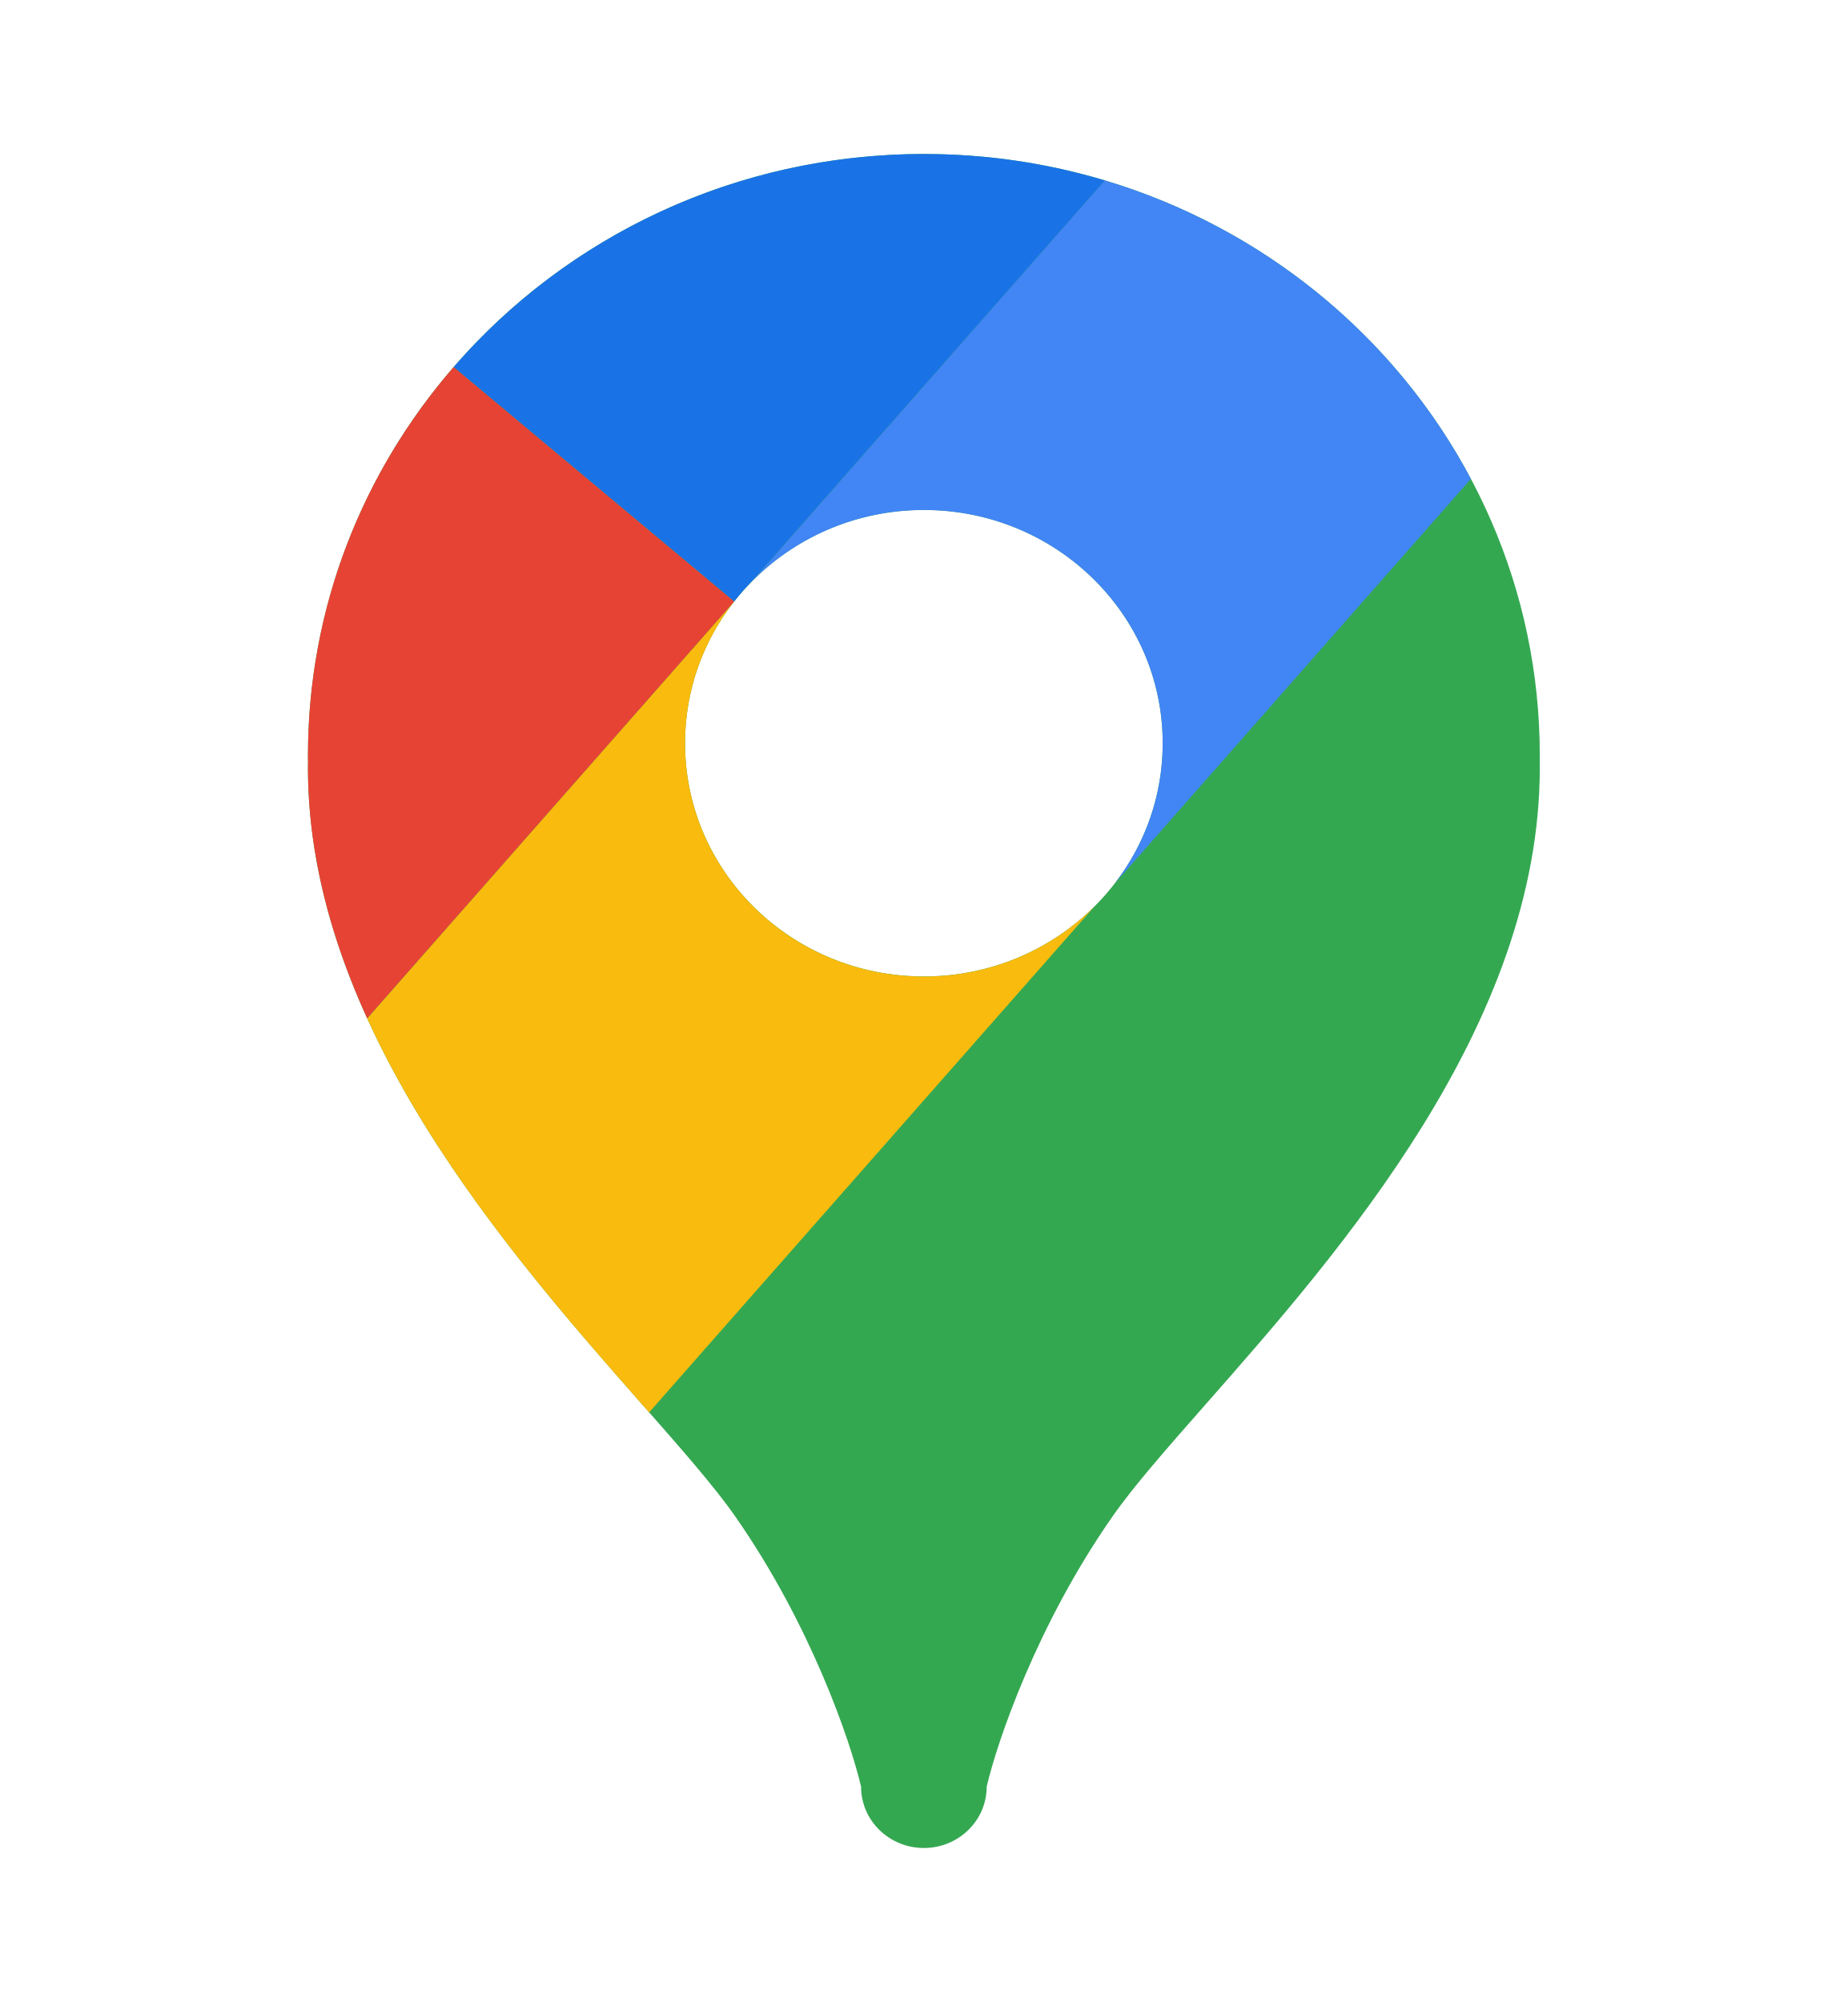
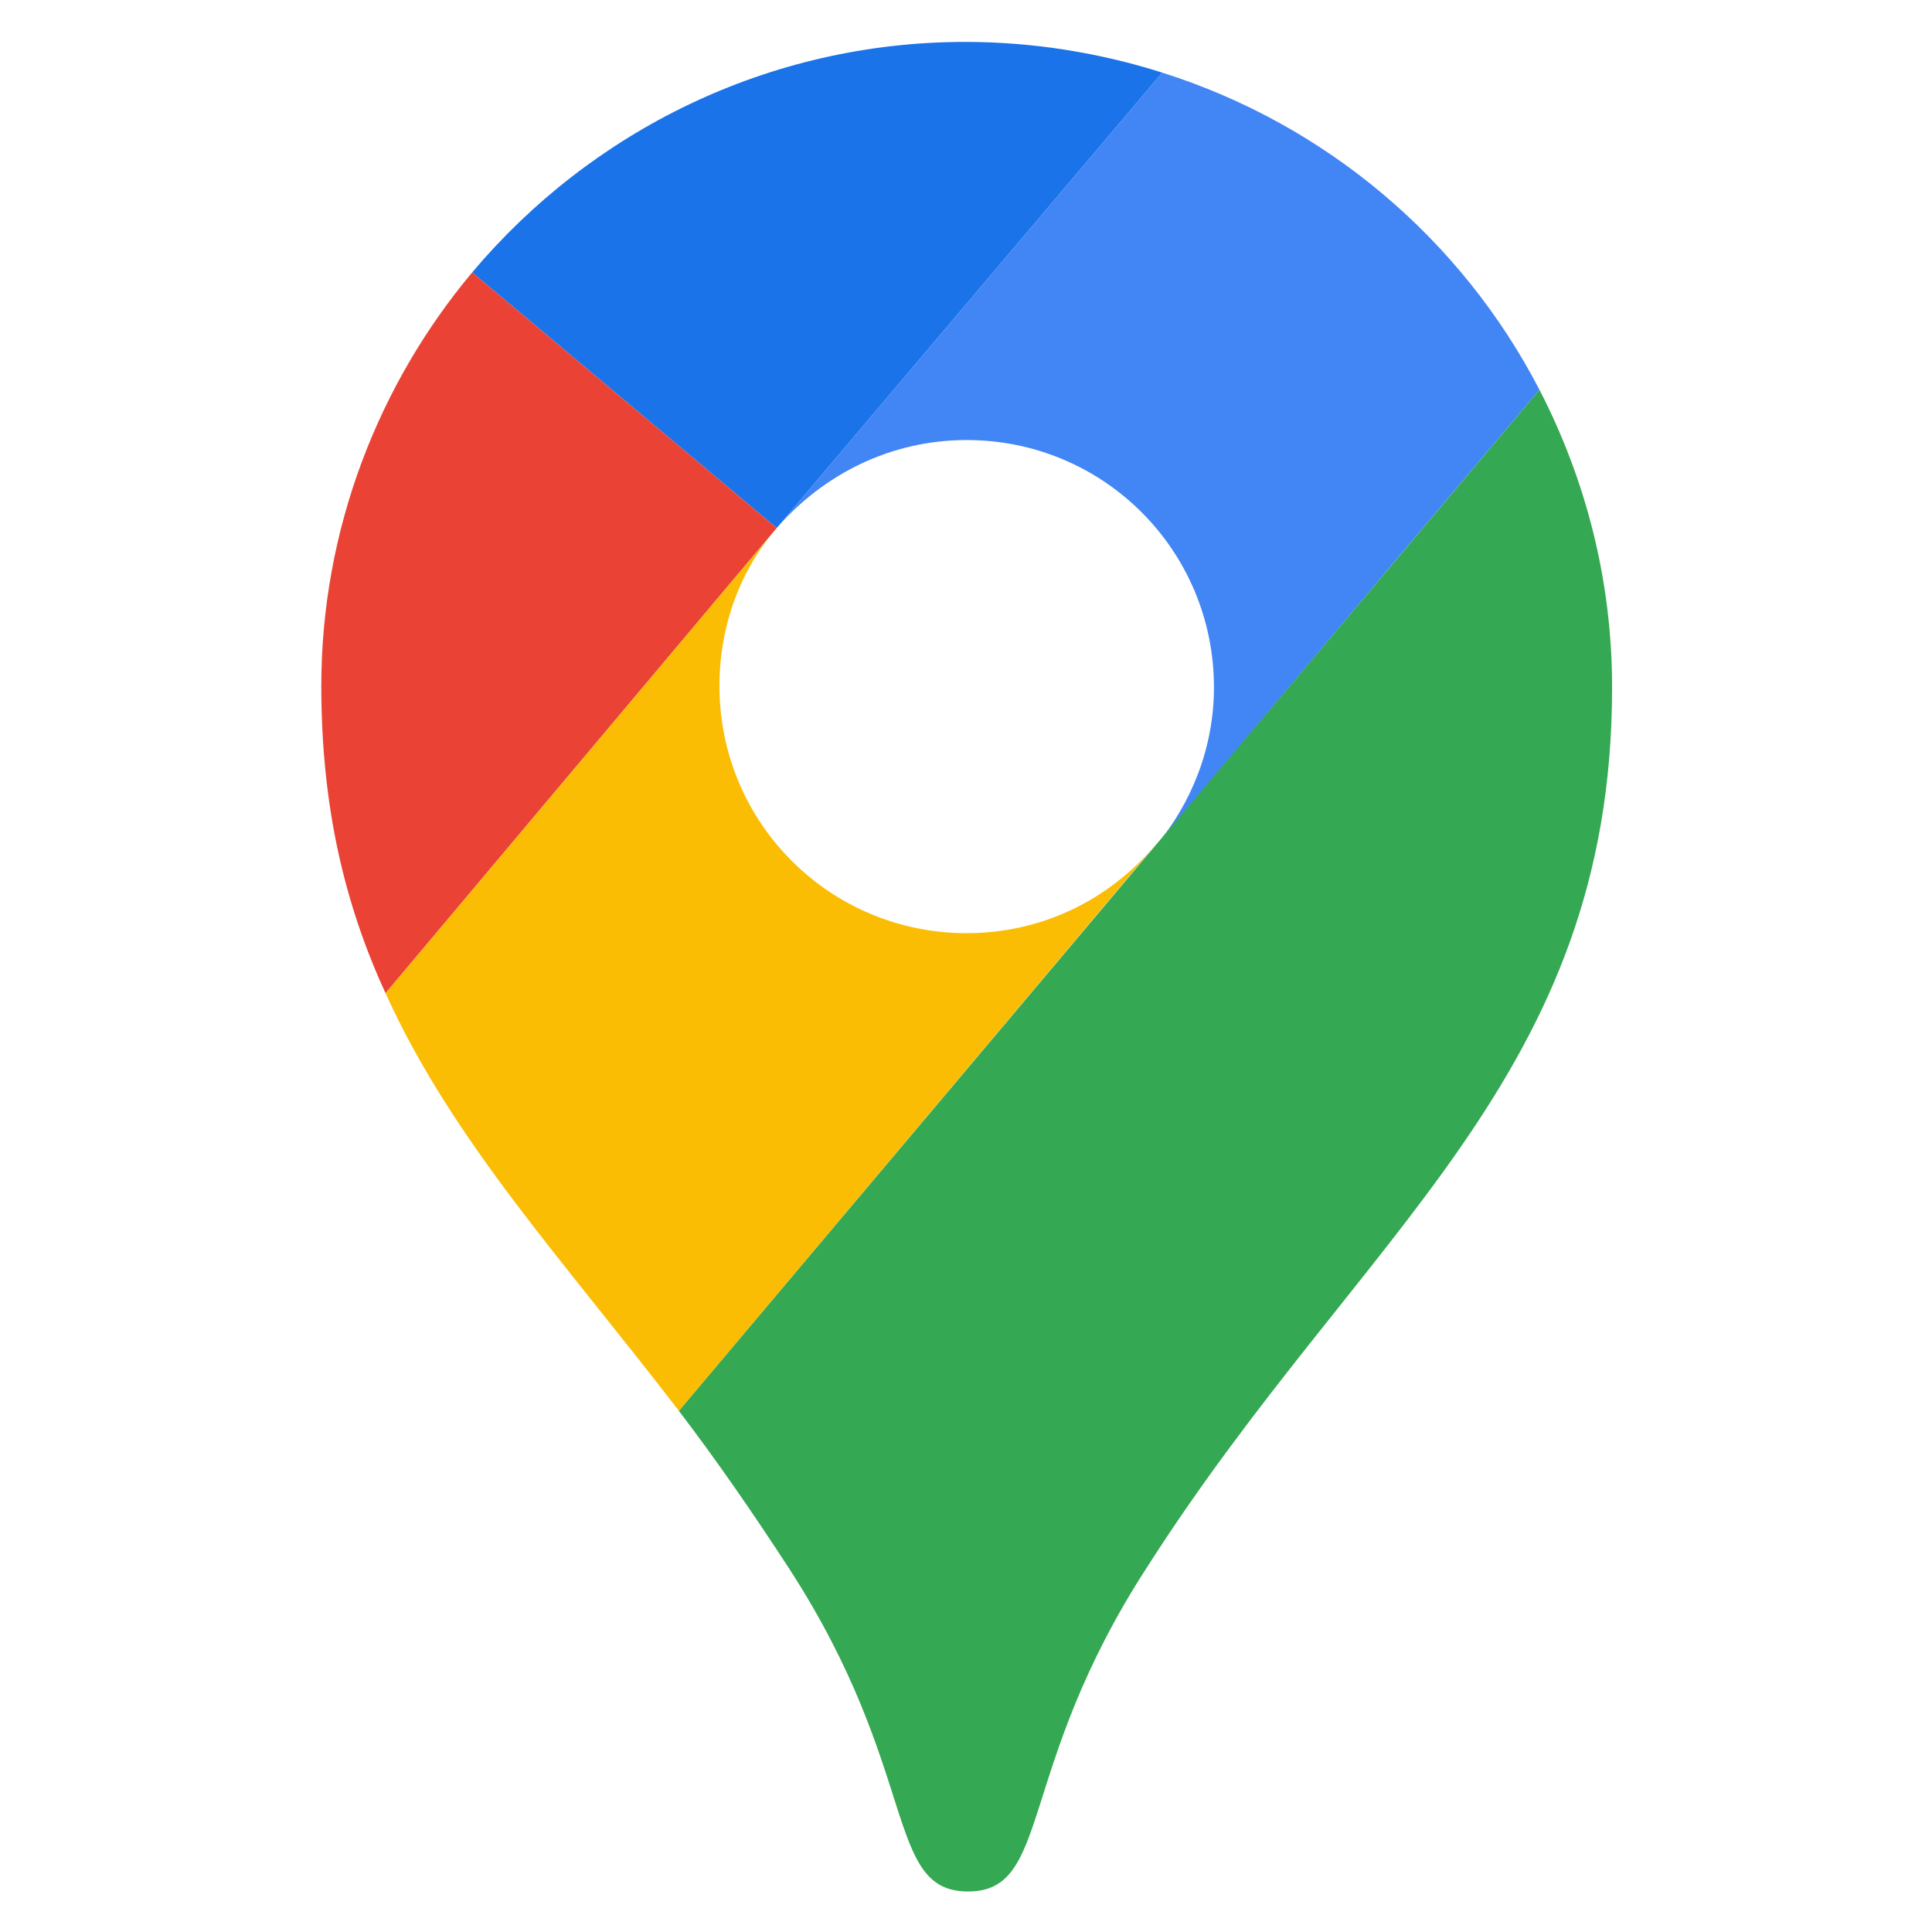
- <svg xmlns="http://www.w3.org/2000/svg" role="img" aria-hidden="true" viewBox="4 3 24 26" fill="none">
-   <path fill-rule="evenodd" clip-rule="evenodd" d="M24 12.812L24 12.854C24 12.872 24 12.89 23.999 12.908C24 12.929 24 12.95 24 12.971C24 16.307 21.401 19.26 19.661 21.237C19.157 21.81 18.724 22.301 18.449 22.696C17.469 24.099 16.952 25.618 16.816 26.203C16.816 26.643 16.451 27 16 27C15.549 27 15.184 26.643 15.184 26.203C15.048 25.618 14.531 24.099 13.551 22.696C13.276 22.301 12.843 21.81 12.339 21.237C10.599 19.26 8 16.307 8 12.971C8 12.95 8 12.929 8.001 12.908C8 12.876 8 12.844 8 12.812C8 8.497 11.582 5 16 5C20.418 5 24 8.497 24 12.812ZM16 15.681C17.713 15.681 19.102 14.325 19.102 12.652C19.102 10.979 17.713 9.623 16 9.623C14.287 9.623 12.898 10.979 12.898 12.652C12.898 14.325 14.287 15.681 16 15.681Z" fill="#34A851" />
-   <path d="M23.105 9.219C22.126 7.375 20.416 5.962 18.35 5.343L13.756 10.562C14.321 9.984 15.117 9.623 16 9.623C17.713 9.623 19.102 10.98 19.102 12.652C19.102 13.335 18.871 13.965 18.481 14.471L23.105 9.219Z" fill="#4285F5" />
-   <path d="M12.431 21.343C12.4 21.308 12.37 21.273 12.338 21.237C11.192 19.934 9.672 18.207 8.769 16.226L13.544 10.802C13.139 11.314 12.898 11.956 12.898 12.653C12.898 14.325 14.287 15.682 16 15.682C16.867 15.682 17.652 15.334 18.215 14.773L12.431 21.343Z" fill="#F9BB0E" />
-   <path d="M9.893 7.766C8.712 9.127 8 10.888 8 12.812C8 12.844 8 12.876 8.001 12.908C8 12.929 8 12.95 8 12.971C8 14.108 8.302 15.201 8.769 16.225L13.536 10.811L9.893 7.766Z" fill="#E74335" />
-   <path d="M18.35 5.343C17.607 5.12 16.818 5 16 5C13.551 5 11.36 6.074 9.893 7.766L13.536 10.81L13.544 10.802C13.61 10.718 13.681 10.637 13.755 10.561L18.35 5.343Z" fill="#1A73E6" />
+ <svg xmlns="http://www.w3.org/2000/svg" role="img" aria-hidden="true" width="24" height="24" viewBox="-23 -3 138.3 138.3">
+   <path fill="#1a73e8" d="M60.2 2.2C55.8.8 51 0 46.1 0 32 0 19.3 6.4 10.8 16.5l21.8 18.3L60.2 2.2z" />
+   <path fill="#ea4335" d="M10.8 16.5C4.1 24.5 0 34.9 0 46.1c0 8.7 1.7 15.7 4.6 22l28-33.3-21.8-18.3z" />
+   <path fill="#4285f4" d="M46.2 28.5c9.8 0 17.7 7.9 17.7 17.7 0 4.3-1.6 8.3-4.2 11.4 0 0 13.9-16.6 27.5-32.7-5.6-10.8-15.3-19-27-22.7L32.6 34.8c3.3-3.8 8.1-6.3 13.6-6.3" />
+   <path fill="#fbbc04" d="M46.2 63.8c-9.8 0-17.7-7.9-17.7-17.7 0-4.3 1.5-8.3 4.1-11.3l-28 33.3c4.8 10.6 12.8 19.2 21 29.9l34.1-40.5c-3.3 3.9-8.1 6.3-13.5 6.3" />
+   <path fill="#34a853" d="M59.1 109.2c15.4-24.1 33.3-35 33.3-63 0-7.7-1.9-14.9-5.2-21.3L25.6 98c2.6 3.4 5.3 7.3 7.9 11.3 9.4 14.5 6.8 23.1 12.8 23.1s3.4-8.7 12.8-23.2" />
</svg>
